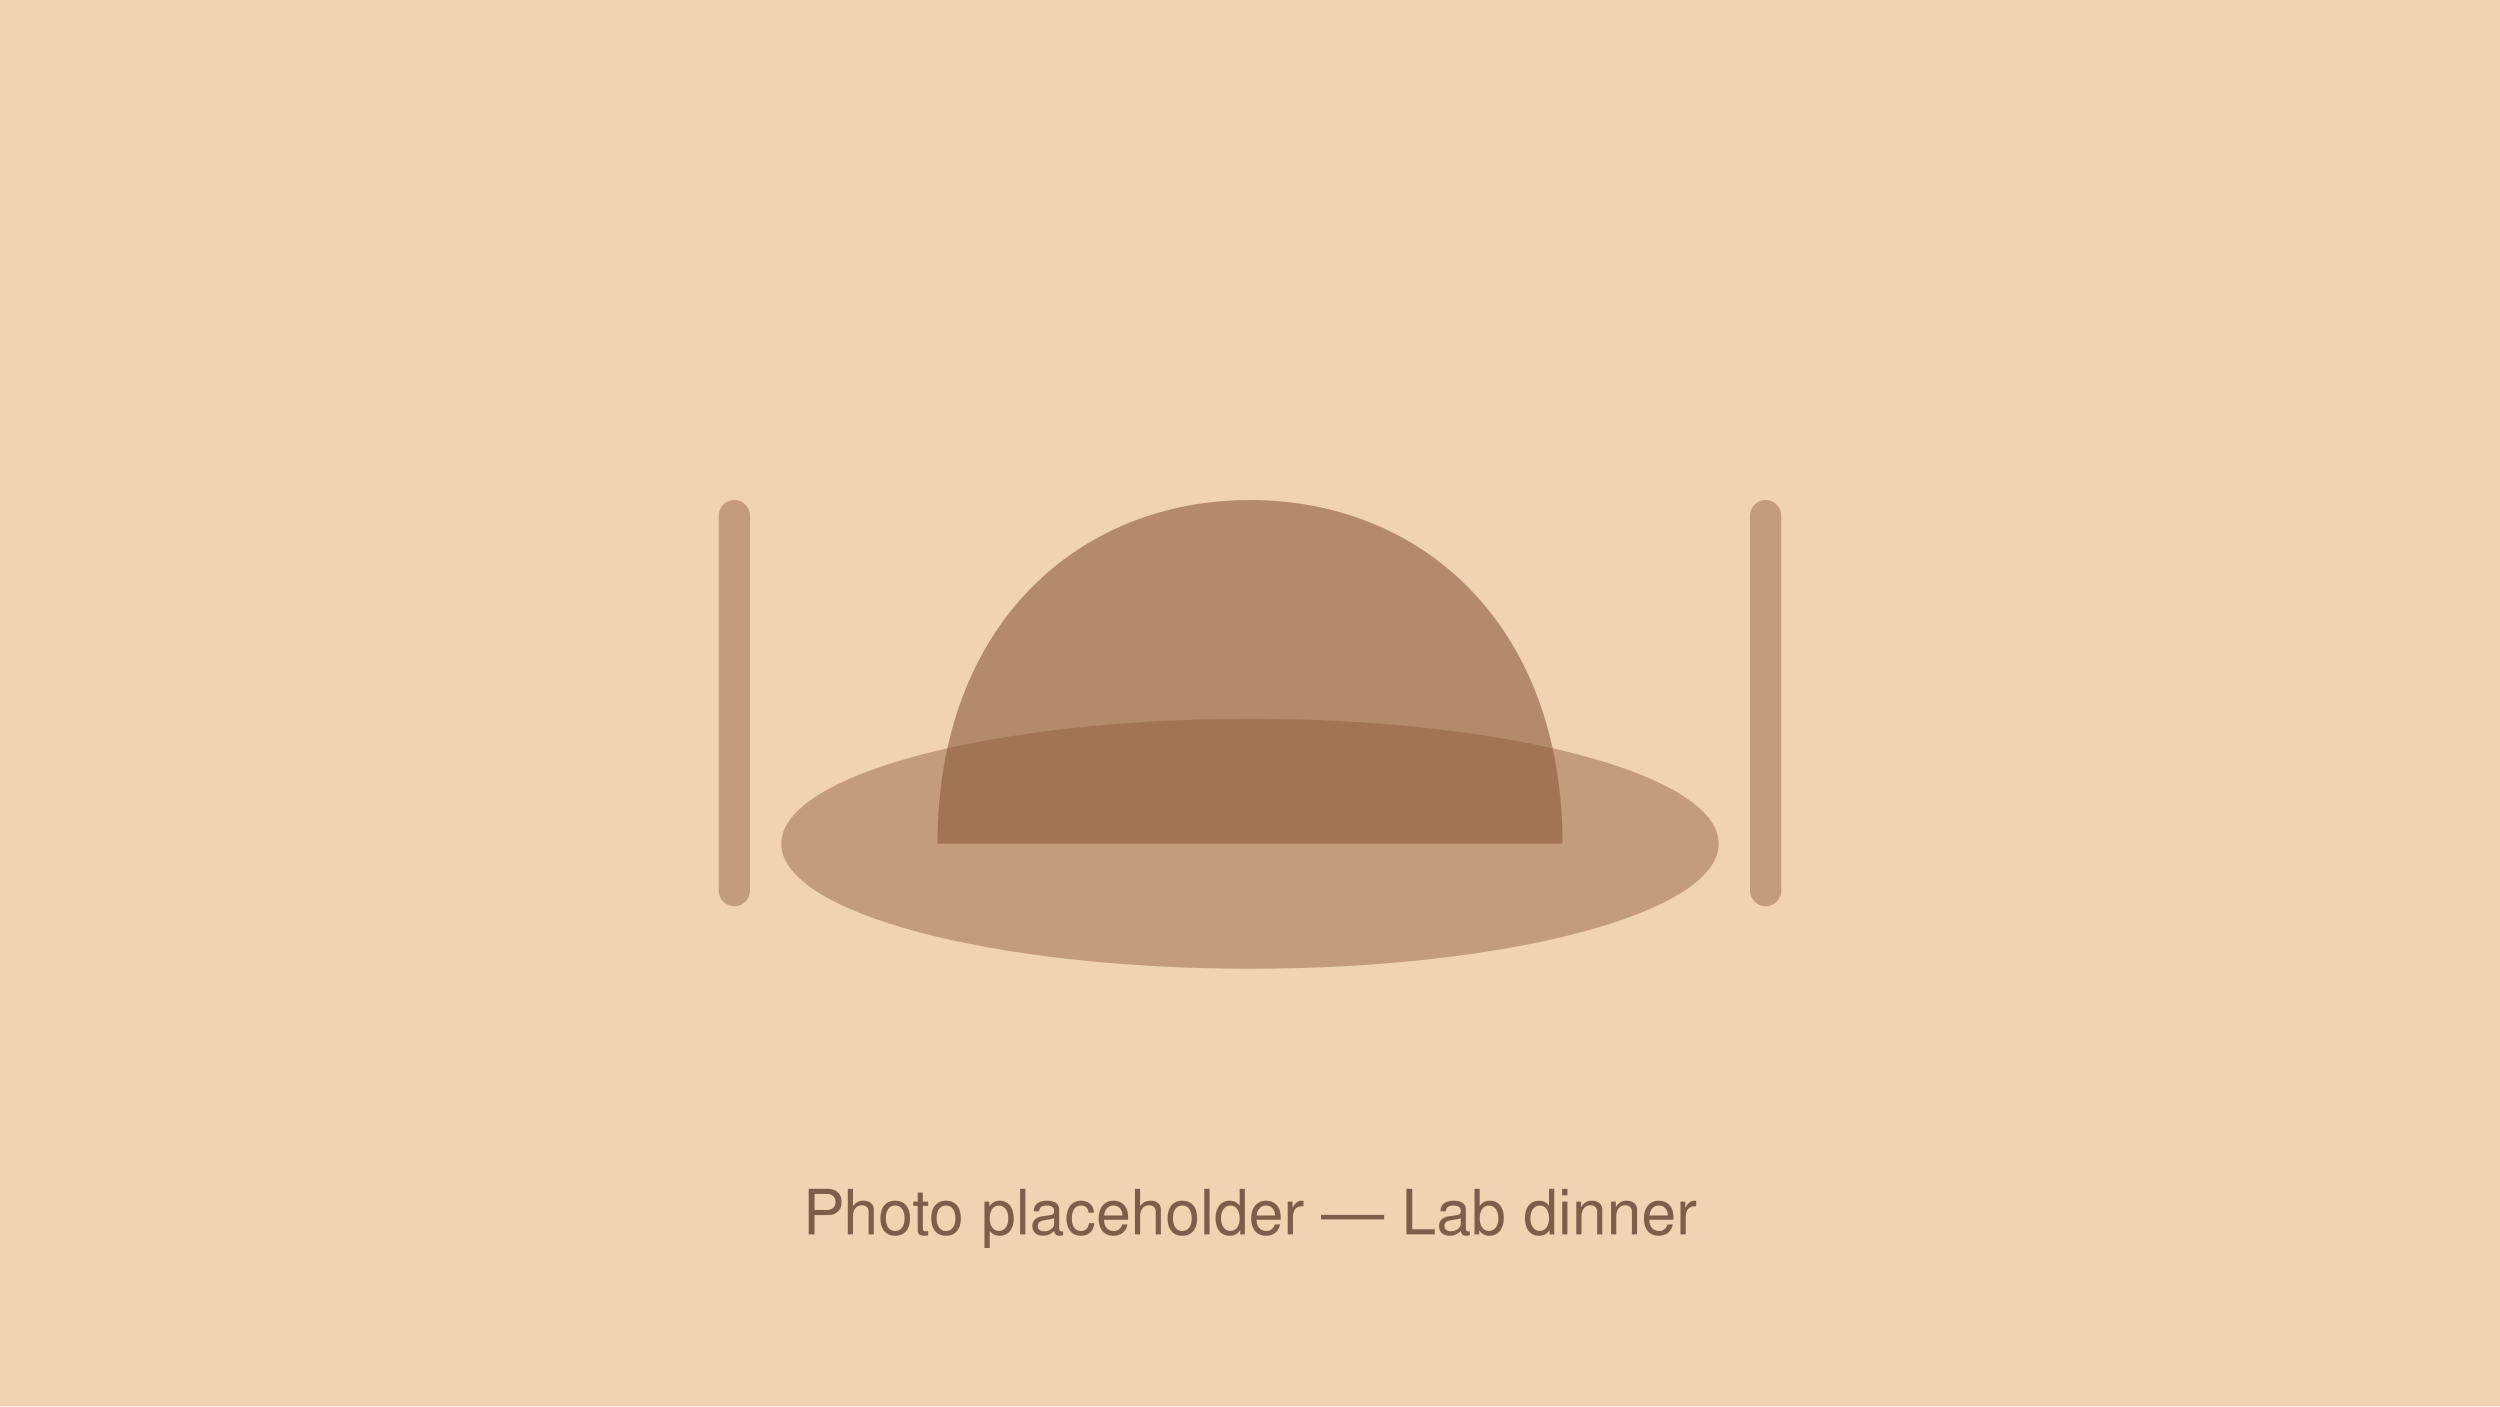
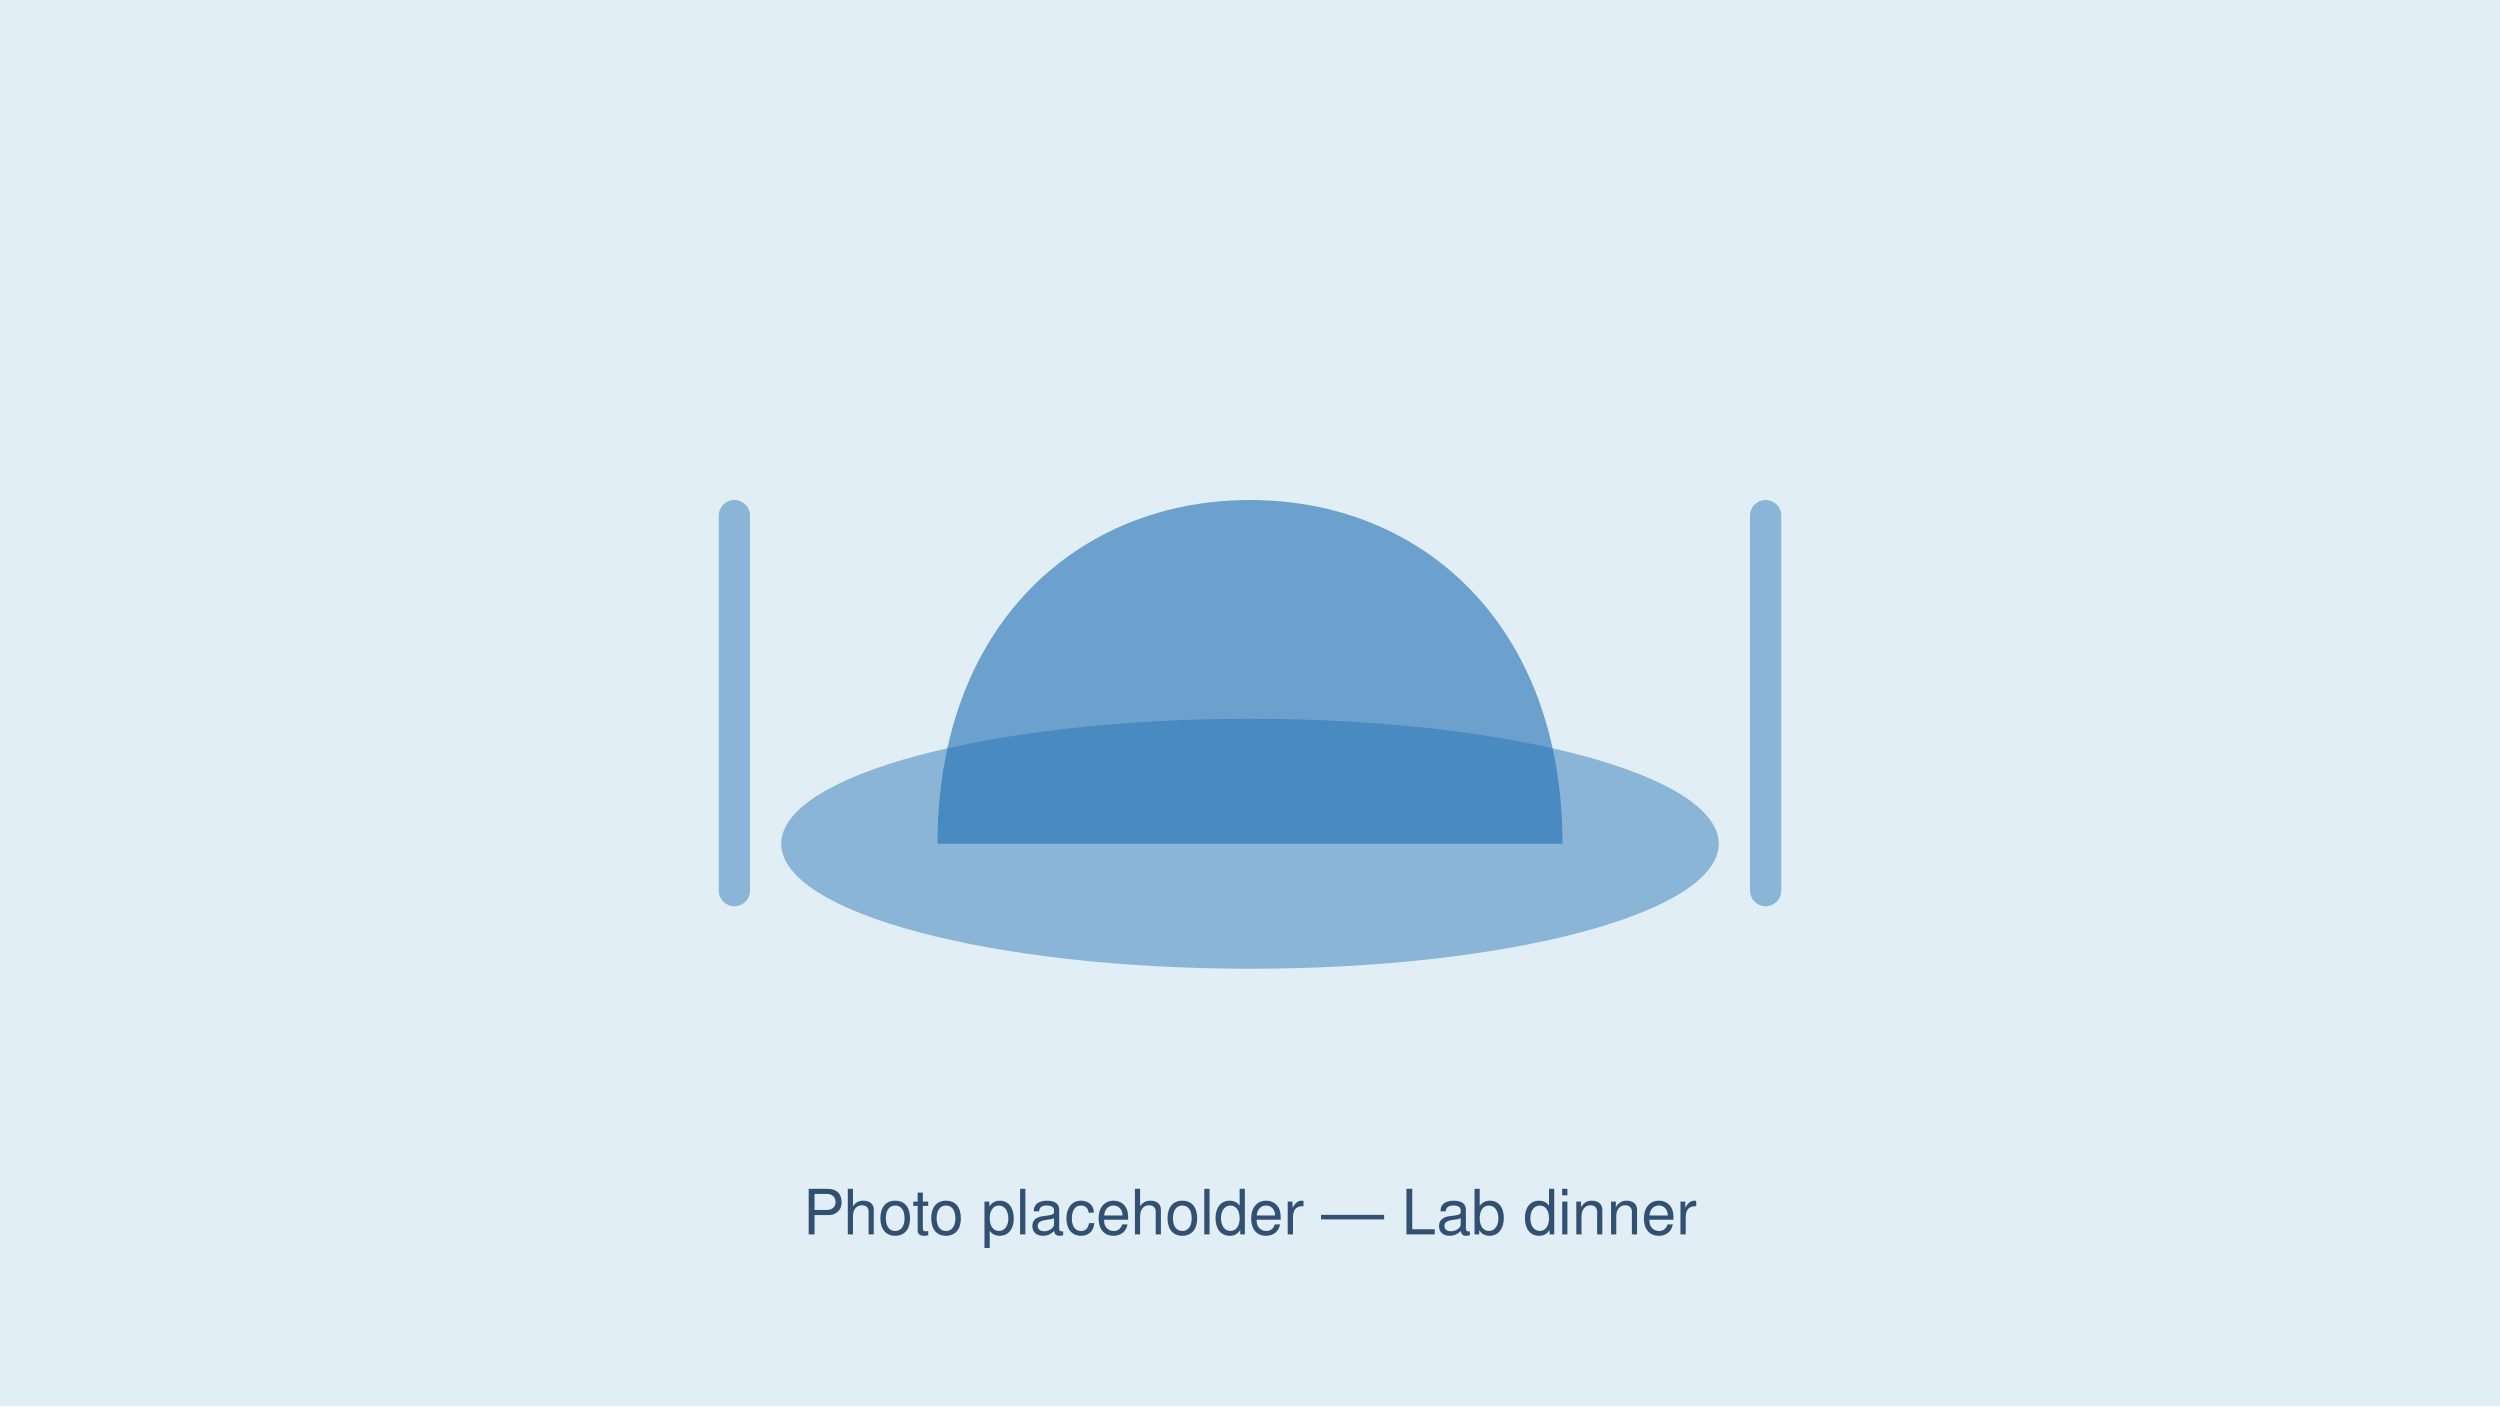
<svg xmlns="http://www.w3.org/2000/svg" viewBox="0 0 800 450">
-   <rect width="800" height="450" fill="#f1d3b3" />
-   <g fill="#8c5a3c" fill-opacity=".45">
+   <rect width="800" height="450" fill="#e1eef6" />
+   <g fill="#1f6fb2" fill-opacity=".45">
    <ellipse cx="400" cy="270" rx="150" ry="40" />
    <path d="M300 270c0-70 45-110 100-110s100 40 100 110z" fill-opacity=".6" />
    <rect x="230" y="160" width="10" height="130" rx="5" />
    <rect x="560" y="160" width="10" height="130" rx="5" />
  </g>
-   <text x="400" y="395" text-anchor="middle" font-family="Helvetica,Arial,sans-serif" font-size="20" fill="#6b4a36" fill-opacity=".85">Photo placeholder — Lab dinner</text>
+   <text x="400" y="395" text-anchor="middle" font-family="Helvetica,Arial,sans-serif" font-size="20" fill="#12355b" fill-opacity=".85">Photo placeholder — Lab dinner</text>
</svg>
